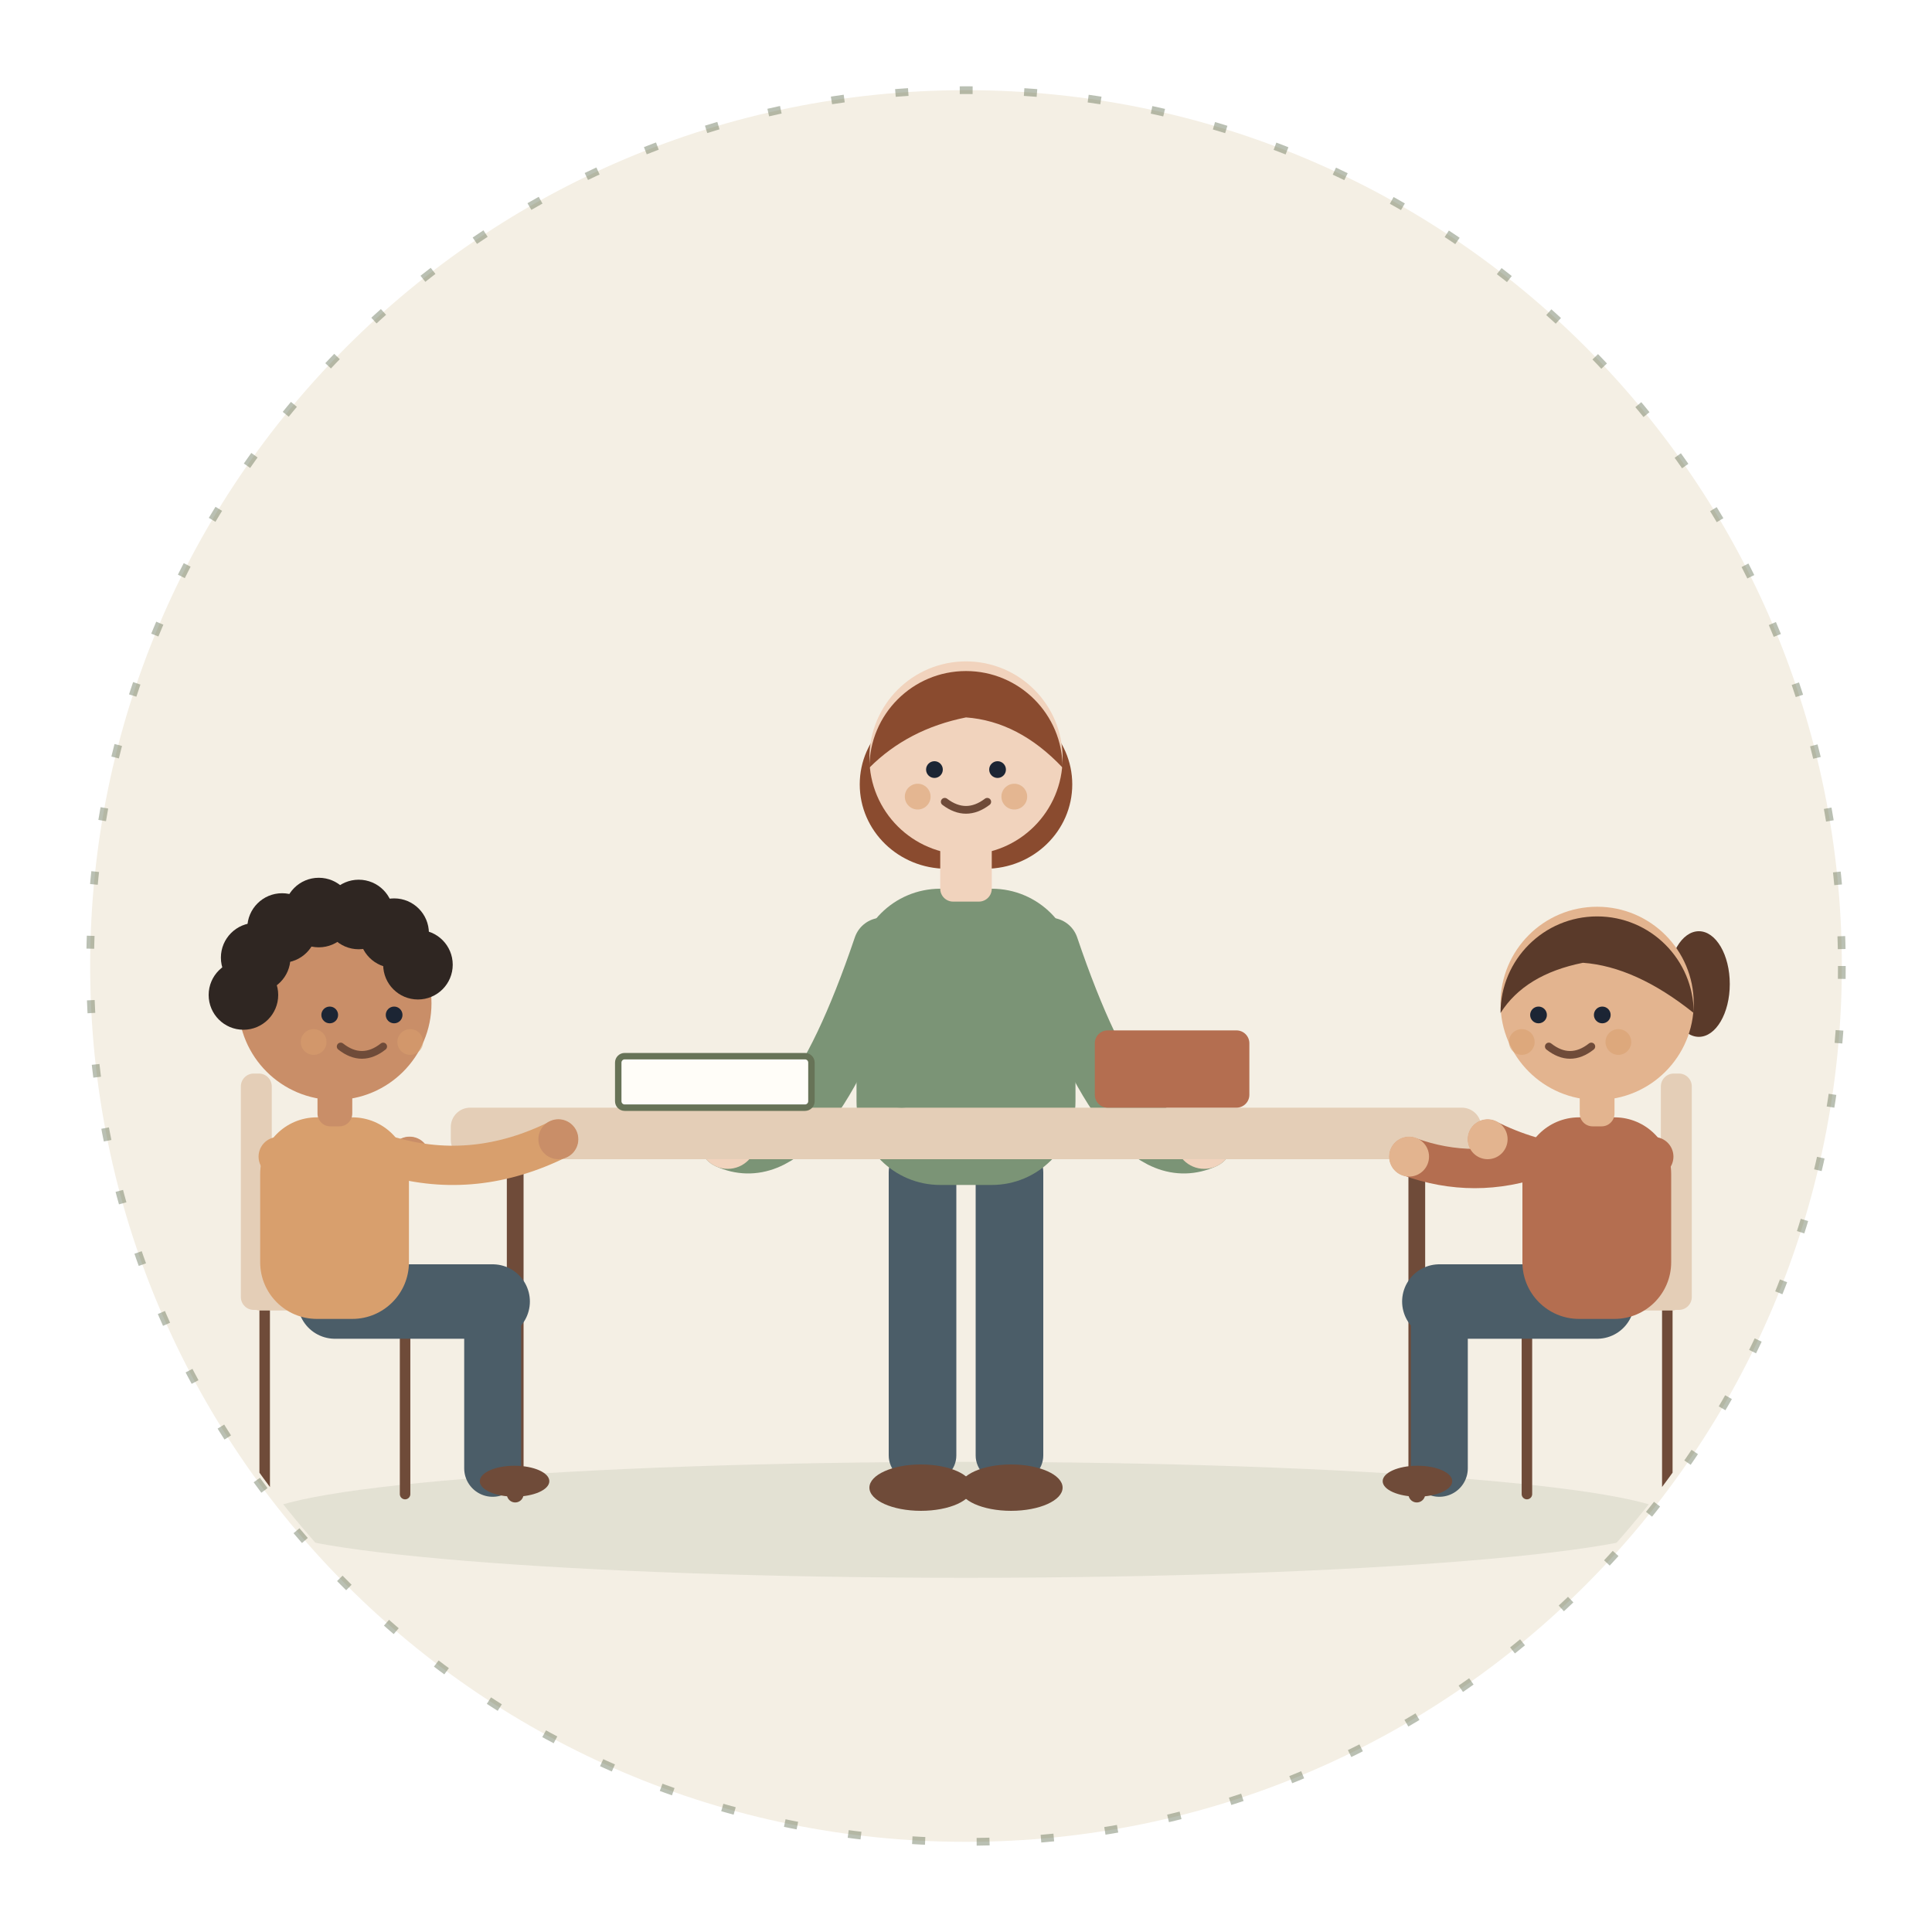
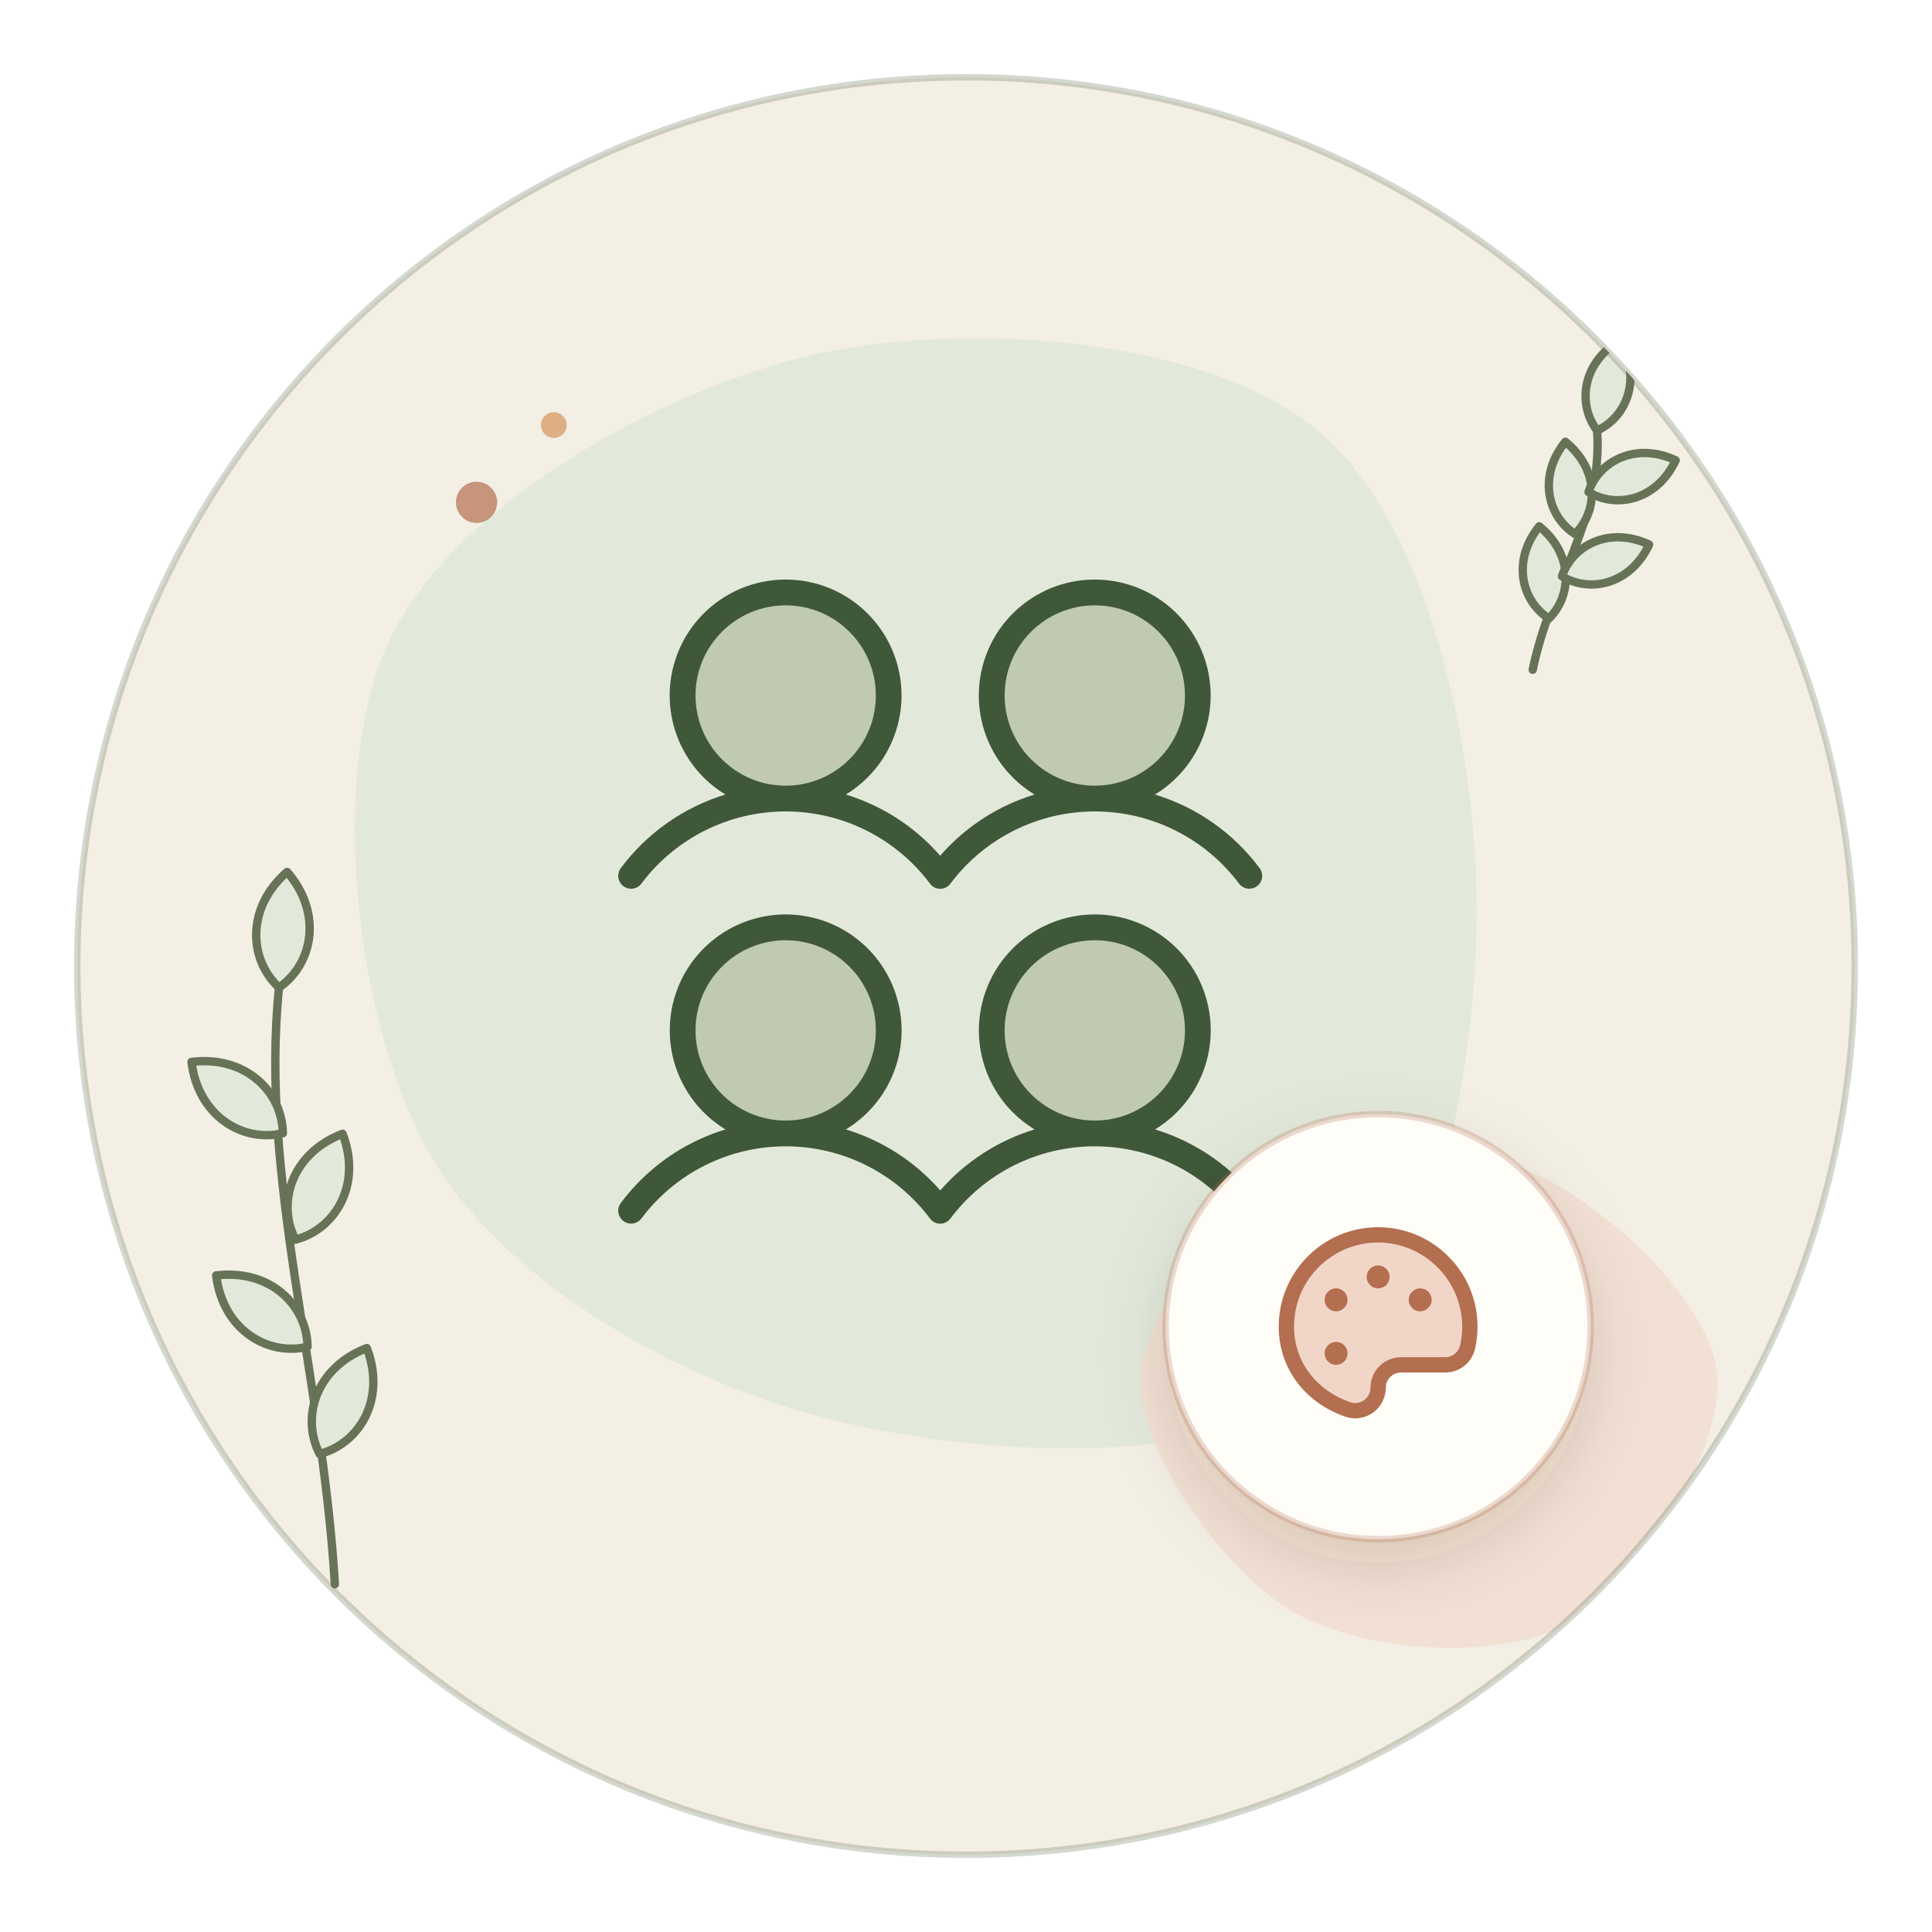
- <svg xmlns="http://www.w3.org/2000/svg" viewBox="0 0 300 300" width="300" height="300" role="img" aria-label="Un grupo de chicos trabaja junto alrededor de una mesa, con una coordinadora">
-   <circle cx="150" cy="150" r="136" fill="#f4efe4" />
-   <circle cx="150" cy="150" r="136" fill="none" stroke="#677357" stroke-width="1.2" stroke-dasharray="2 8" opacity=".45" />
-   <clipPath id="disco">
-     <circle cx="150" cy="150" r="135" />
-   </clipPath>
+ <svg xmlns="http://www.w3.org/2000/svg" viewBox="0 0 300 300" width="300" height="300" role="img" aria-label="Ilustración de talleres: un grupo de personas y una paleta de colores">
+   <defs>
+     <filter id="sombra" x="-40%" y="-40%" width="180%" height="180%">
+       <feDropShadow dx="0" dy="4" stdDeviation="5" flood-color="#2c2a22" flood-opacity=".14" />
+     </filter>
+     <clipPath id="disco">
+       <circle cx="150" cy="150" r="138" />
+     </clipPath>
+   </defs>
+   <circle cx="150" cy="150" r="138" fill="#f4efe4" />
  <g clip-path="url(#disco)">
-     <ellipse cx="150" cy="236" rx="110" ry="9" fill="#677357" opacity=".12" />
-     <rect x="133.5" y="108.7" width="33.0" height="26.2" rx="13.5" fill="#8a4b2f" />
-     <rect x="138.0" y="178.0" width="10.5" height="52.0" rx="4.0" fill="#4b5d68" />
-     <rect x="151.5" y="178.0" width="10.5" height="52.0" rx="4.0" fill="#4b5d68" />
-     <ellipse cx="143.0" cy="231.0" rx="8.0" ry="3.6" fill="#6f4b39" />
-     <ellipse cx="157.0" cy="231.0" rx="8.0" ry="3.6" fill="#6f4b39" />
-     <rect x="133.0" y="138.0" width="34.0" height="46.0" rx="13.0" fill="#7b9476" />
-     <rect x="146.0" y="130.0" width="8.0" height="10.0" rx="2.0" fill="#f1d3bd" />
-     <circle cx="150.0" cy="117.7" r="15.0" fill="#f1d3bd" opacity="1.0" />
-     <path d="M135.0 119.2 A15.0 15.0 0 0 1 165.0 119.2 Q158.2 112.0 150.0 111.4 Q141.0 113.2 135.0 119.2 Z" fill="#8a4b2f" />
-     <circle cx="145.1" cy="119.5" r="1.3" fill="#1c2534" opacity="1.0" />
-     <circle cx="154.9" cy="119.5" r="1.3" fill="#1c2534" opacity="1.0" />
-     <path d="M146.7 124.5 Q150.0 127.0 153.3 124.5" stroke="#6f4b39" stroke-width="1.2" fill="none" stroke-linecap="round" stroke-linejoin="round" />
-     <circle cx="142.5" cy="123.7" r="2.0" fill="#d89f6d" opacity="0.55" />
-     <circle cx="157.5" cy="123.7" r="2.0" fill="#d89f6d" opacity="0.55" />
-     <path d="M137.0 147.0 Q125.0 182.4 113.0 177.0" stroke="#7b9476" stroke-width="9.0" fill="none" stroke-linecap="round" />
-     <circle cx="113.0" cy="177.0" r="4.5" fill="#f1d3bd" opacity="1.0" />
-     <path d="M163.0 147.0 Q175.0 182.4 187.0 177.0" stroke="#7b9476" stroke-width="9.0" fill="none" stroke-linecap="round" />
-     <circle cx="187.0" cy="177.0" r="4.5" fill="#f1d3bd" opacity="1.0" />
-     <rect x="70.0" y="172.0" width="160.0" height="8.0" rx="3.0" fill="#e4ceb7" />
-     <path d="M80 180 V232 M220 180 V232" stroke="#6f4b39" stroke-width="2.6" fill="none" stroke-linecap="round" stroke-linejoin="round" />
-     <rect x="96.0" y="164.0" width="30.0" height="8.0" rx="1.0" fill="#fffdf8" stroke="#677357" stroke-width="1" />
-     <rect x="170.0" y="160.0" width="24.0" height="12.0" rx="2.0" fill="#b46e50" />
-     <circle cx="140.0" cy="166.0" r="6.0" fill="#7b9476" opacity="1.0" />
-     <path d="M41.1 232 V202.1 M62.9 232 V202.1" stroke="#6f4b39" stroke-width="1.632" fill="none" stroke-linecap="round" stroke-linejoin="round" />
-     <rect x="38.4" y="198.7" width="27.2" height="4.8" rx="2.0" fill="#e4ceb7" />
-     <rect x="37.4" y="166.7" width="4.8" height="36.7" rx="2.0" fill="#e4ceb7" />
-     <path d="M52.0 202.1 H76.5" stroke="#4b5d68" stroke-width="11.56" fill="none" stroke-linecap="round" stroke-linejoin="round" />
-     <path d="M76.5 202.1 V228.0" stroke="#4b5d68" stroke-width="8.84" fill="none" stroke-linecap="round" stroke-linejoin="round" />
-     <ellipse cx="79.9" cy="230.0" rx="5.4" ry="2.4" fill="#6f4b39" />
-     <rect x="40.4" y="173.5" width="23.1" height="31.3" rx="8.8" fill="#d89f6d" />
-     <rect x="49.3" y="168.1" width="5.4" height="6.8" rx="2.0" fill="#c98e68" />
-     <circle cx="52.0" cy="155.8" r="15.0" fill="#c98e68" opacity="1.0" />
-     <circle cx="37.8" cy="154.5" r="5.4" fill="#2f2622" opacity="1.0" />
-     <circle cx="39.7" cy="148.7" r="5.4" fill="#2f2622" opacity="1.0" />
-     <circle cx="43.8" cy="144.1" r="5.4" fill="#2f2622" opacity="1.0" />
-     <circle cx="49.5" cy="141.7" r="5.4" fill="#2f2622" opacity="1.0" />
-     <circle cx="55.7" cy="142.0" r="5.4" fill="#2f2622" opacity="1.0" />
-     <circle cx="61.2" cy="144.9" r="5.4" fill="#2f2622" opacity="1.0" />
-     <circle cx="64.9" cy="149.8" r="5.4" fill="#2f2622" opacity="1.0" />
-     <circle cx="51.2" cy="157.6" r="1.3" fill="#1c2534" opacity="1.0" />
-     <circle cx="61.2" cy="157.6" r="1.3" fill="#1c2534" opacity="1.0" />
-     <path d="M52.9 162.5 Q56.2 165.1 59.5 162.5" stroke="#6f4b39" stroke-width="1.2" fill="none" stroke-linecap="round" stroke-linejoin="round" />
-     <circle cx="48.7" cy="161.8" r="2.0" fill="#d89f6d" opacity="0.55" />
-     <circle cx="63.7" cy="161.8" r="2.0" fill="#d89f6d" opacity="0.55" />
-     <path d="M43.2 179.6 Q53.4 183.3 63.6 179.6" stroke="#d89f6d" stroke-width="6.1" fill="none" stroke-linecap="round" />
-     <circle cx="63.6" cy="179.6" r="3.1" fill="#c98e68" opacity="1.0" />
-     <path d="M60.8 179.6 Q73.8 183.3 86.7 176.9" stroke="#d89f6d" stroke-width="6.1" fill="none" stroke-linecap="round" />
-     <circle cx="86.7" cy="176.9" r="3.1" fill="#c98e68" opacity="1.0" />
-     <path d="M237.1 232 V202.1 M258.9 232 V202.1" stroke="#6f4b39" stroke-width="1.632" fill="none" stroke-linecap="round" stroke-linejoin="round" />
-     <rect x="234.4" y="198.7" width="27.2" height="4.8" rx="2.0" fill="#e4ceb7" />
-     <rect x="257.9" y="166.7" width="4.8" height="36.7" rx="2.0" fill="#e4ceb7" />
-     <ellipse cx="263.8" cy="152.8" rx="4.8" ry="8.2" fill="#5a3a2a" />
-     <path d="M248.0 202.1 H223.5" stroke="#4b5d68" stroke-width="11.56" fill="none" stroke-linecap="round" stroke-linejoin="round" />
-     <path d="M223.5 202.1 V228.0" stroke="#4b5d68" stroke-width="8.84" fill="none" stroke-linecap="round" stroke-linejoin="round" />
-     <ellipse cx="220.1" cy="230.0" rx="5.4" ry="2.4" fill="#6f4b39" />
-     <rect x="236.4" y="173.5" width="23.1" height="31.3" rx="8.8" fill="#b46e50" />
-     <rect x="245.3" y="168.1" width="5.4" height="6.8" rx="2.0" fill="#e3b48f" />
-     <circle cx="248.0" cy="155.8" r="15.0" fill="#e3b48f" opacity="1.0" />
-     <path d="M233.0 157.3 A15.0 15.0 0 0 1 263.0 157.3 Q254.0 150.1 245.8 149.5 Q236.8 151.3 233.0 157.3 Z" fill="#5a3a2a" />
-     <circle cx="238.9" cy="157.6" r="1.3" fill="#1c2534" opacity="1.0" />
-     <circle cx="248.8" cy="157.6" r="1.3" fill="#1c2534" opacity="1.0" />
-     <path d="M240.5 162.5 Q243.8 165.1 247.1 162.5" stroke="#6f4b39" stroke-width="1.2" fill="none" stroke-linecap="round" stroke-linejoin="round" />
-     <circle cx="236.3" cy="161.8" r="2.0" fill="#d89f6d" opacity="0.55" />
-     <circle cx="251.3" cy="161.8" r="2.0" fill="#d89f6d" opacity="0.55" />
-     <path d="M239.2 179.6 Q229.0 183.3 218.8 179.6" stroke="#b46e50" stroke-width="6.1" fill="none" stroke-linecap="round" />
-     <circle cx="218.8" cy="179.6" r="3.1" fill="#e3b48f" opacity="1.0" />
-     <path d="M256.8 179.6 Q243.9 183.3 231.0 176.9" stroke="#b46e50" stroke-width="6.1" fill="none" stroke-linecap="round" />
-     <circle cx="231.0" cy="176.9" r="3.1" fill="#e3b48f" opacity="1.0" />
+     <path d="M229.3 140.0 C229.6 164.7 222.8 201.7 205.9 215.1 C188.9 228.4 151.0 226.2 127.7 220.1 C104.4 214.0 77.4 198.6 66.3 178.4 C55.1 158.2 50.6 119.5 60.7 98.9 C70.7 78.4 102.6 60.4 126.6 55.0 C150.6 49.7 187.3 52.5 204.5 66.7 C221.6 80.8 229.1 115.3 229.3 140.0 Z" fill="#e3e9da" />
+     <path d="M266.7 214.0 C267.3 225.5 254.9 245.9 243.9 252.0 C233.0 258.0 212.1 256.7 201.0 250.4 C189.9 244.0 176.8 225.5 177.1 214.0 C177.5 202.5 192.6 186.4 203.1 181.2 C213.5 176.1 229.3 177.6 239.9 183.0 C250.5 188.5 266.0 202.5 266.7 214.0 Z" fill="#f3e0d4" />
+     <g transform="translate(52 246) rotate(-14) scale(1.0 1.0)" fill="none" stroke="#677357" stroke-width="1.30" stroke-linecap="round" stroke-linejoin="round">
+       <path d="M0 0 C6 -32.2 4 -64.4 14 -92.0" />
+       <path d="M0 0 C5 -4 6 -12 0 -18 C-6 -12 -5 -4 0 0 Z" transform="translate(2.6 -20.2) rotate(38)" fill="#e3e9da" />
+       <path d="M0 0 C5 -4 6 -12 0 -18 C-6 -12 -5 -4 0 0 Z" transform="translate(4.8 -36.8) rotate(-38)" fill="#e3e9da" />
+       <path d="M0 0 C5 -4 6 -12 0 -18 C-6 -12 -5 -4 0 0 Z" transform="translate(7.0 -53.4) rotate(38)" fill="#e3e9da" />
+       <path d="M0 0 C5 -4 6 -12 0 -18 C-6 -12 -5 -4 0 0 Z" transform="translate(9.1 -69.9) rotate(-38)" fill="#e3e9da" />
+       <path d="M0 0 C5 -4 6 -12 0 -18 C-6 -12 -5 -4 0 0 Z" transform="translate(14 -92.0) rotate(18)" fill="#e3e9da" />
+     </g>
+     <g transform="translate(238 104) rotate(32) scale(-0.8 0.8)" fill="none" stroke="#677357" stroke-width="1.62" stroke-linecap="round" stroke-linejoin="round">
+       <path d="M0 0 C6 -16.1 4 -32.2 14 -46.0" />
+       <path d="M0 0 C5 -4 6 -12 0 -18 C-6 -12 -5 -4 0 0 Z" transform="translate(2.6 -10.1) rotate(38)" fill="#e3e9da" />
+       <path d="M0 0 C5 -4 6 -12 0 -18 C-6 -12 -5 -4 0 0 Z" transform="translate(4.8 -18.4) rotate(-38)" fill="#e3e9da" />
+       <path d="M0 0 C5 -4 6 -12 0 -18 C-6 -12 -5 -4 0 0 Z" transform="translate(7.0 -26.7) rotate(38)" fill="#e3e9da" />
+       <path d="M0 0 C5 -4 6 -12 0 -18 C-6 -12 -5 -4 0 0 Z" transform="translate(9.1 -35.0) rotate(-38)" fill="#e3e9da" />
+       <path d="M0 0 C5 -4 6 -12 0 -18 C-6 -12 -5 -4 0 0 Z" transform="translate(14 -46.0) rotate(18)" fill="#e3e9da" />
+     </g>
+     <g transform="translate(82.0 76.0) scale(0.5)">
+       <path d="M112,168a32,32,0,1,1-32-32A32,32,0,0,1,112,168ZM80,32a32,32,0,1,0,32,32A32,32,0,0,0,80,32Zm96,104a32,32,0,1,0,32,32A32,32,0,0,0,176,136Zm0-40a32,32,0,1,0-32-32A32,32,0,0,0,176,96Z" fill="#a4af91" opacity="0.55" />
+       <g fill="#3f5839">
+         <path d="M29.6,123.2a4,4,0,0,0,5.6-.8,56,56,0,0,1,89.6,0,3.93,3.93,0,0,0,6.38,0h0a56,56,0,0,1,89.6,0,4,4,0,1,0,6.4-4.8,63.55,63.55,0,0,0-32.5-22.85,36,36,0,1,0-37.4,0,63.39,63.39,0,0,0-29.3,19,63.34,63.34,0,0,0-29.3-19,36,36,0,1,0-37.4,0A63.61,63.61,0,0,0,28.8,117.6,4,4,0,0,0,29.6,123.2ZM148,64a28,28,0,1,1,28,28A28,28,0,0,1,148,64ZM52,64A28,28,0,1,1,80,92,28,28,0,0,1,52,64ZM194.7,198.75a36,36,0,1,0-37.4,0A63.39,63.39,0,0,0,128,217.7a63.34,63.34,0,0,0-29.3-18.95,36,36,0,1,0-37.4,0A63.61,63.61,0,0,0,28.8,221.6a4,4,0,0,0,6.4,4.8,56,56,0,0,1,89.6,0,3.93,3.93,0,0,0,6.38,0h0a56,56,0,0,1,89.6,0,4,4,0,0,0,6.4-4.8A63.55,63.55,0,0,0,194.7,198.75ZM52,168a28,28,0,1,1,28,28A28,28,0,0,1,52,168Zm96,0a28,28,0,1,1,28,28A28,28,0,0,1,148,168Z" />
+       </g>
+     </g>
+     <circle cx="214" cy="206" r="33" fill="#fffdf8" filter="url(#sombra)" />
+     <circle cx="214" cy="206" r="33" fill="none" stroke="#b46e50" stroke-opacity=".25" stroke-width="1" />
+     <g transform="translate(195.0 187.0) scale(0.1484)">
+       <path d="M224,127.17a96.48,96.48,0,0,1-2.39,22.18A24,24,0,0,1,198.21,168H152a24,24,0,0,0-24,24,24,24,0,0,1-32,22.61C58.73,201.44,32,169.81,32,128a96,96,0,0,1,95-96C179.84,31.47,223.55,74.35,224,127.17Z" fill="#f1d6c7" opacity="1" />
+       <g fill="#b46e50">
+         <path d="M200.77,53.89A103.27,103.27,0,0,0,128,24h-1.07A104,104,0,0,0,24,128c0,43,26.58,79.06,69.36,94.17A32,32,0,0,0,136,192a16,16,0,0,1,16-16h46.21a31.81,31.81,0,0,0,31.2-24.88,104.43,104.43,0,0,0,2.59-24A103.28,103.28,0,0,0,200.77,53.89Zm13,93.71A15.89,15.89,0,0,1,198.21,160H152a32,32,0,0,0-32,32,16,16,0,0,1-21.31,15.07C62.49,194.3,40,164,40,128a88,88,0,0,1,87.09-88h.9a88.35,88.35,0,0,1,88,87.25A88.86,88.86,0,0,1,213.81,147.6ZM140,76a12,12,0,1,1-12-12A12,12,0,0,1,140,76ZM96,100A12,12,0,1,1,84,88,12,12,0,0,1,96,100Zm0,56a12,12,0,1,1-12-12A12,12,0,0,1,96,156Zm88-56a12,12,0,1,1-12-12A12,12,0,0,1,184,100Z" />
+       </g>
+     </g>
+     <circle cx="74" cy="78" r="3.2" fill="#b46e50" opacity=".7" />
+     <circle cx="86" cy="66" r="2" fill="#d89f6d" opacity=".8" />
  </g>
+   <circle cx="150" cy="150" r="138" fill="none" stroke="#677357" stroke-opacity=".28" stroke-width="1" />
</svg>
